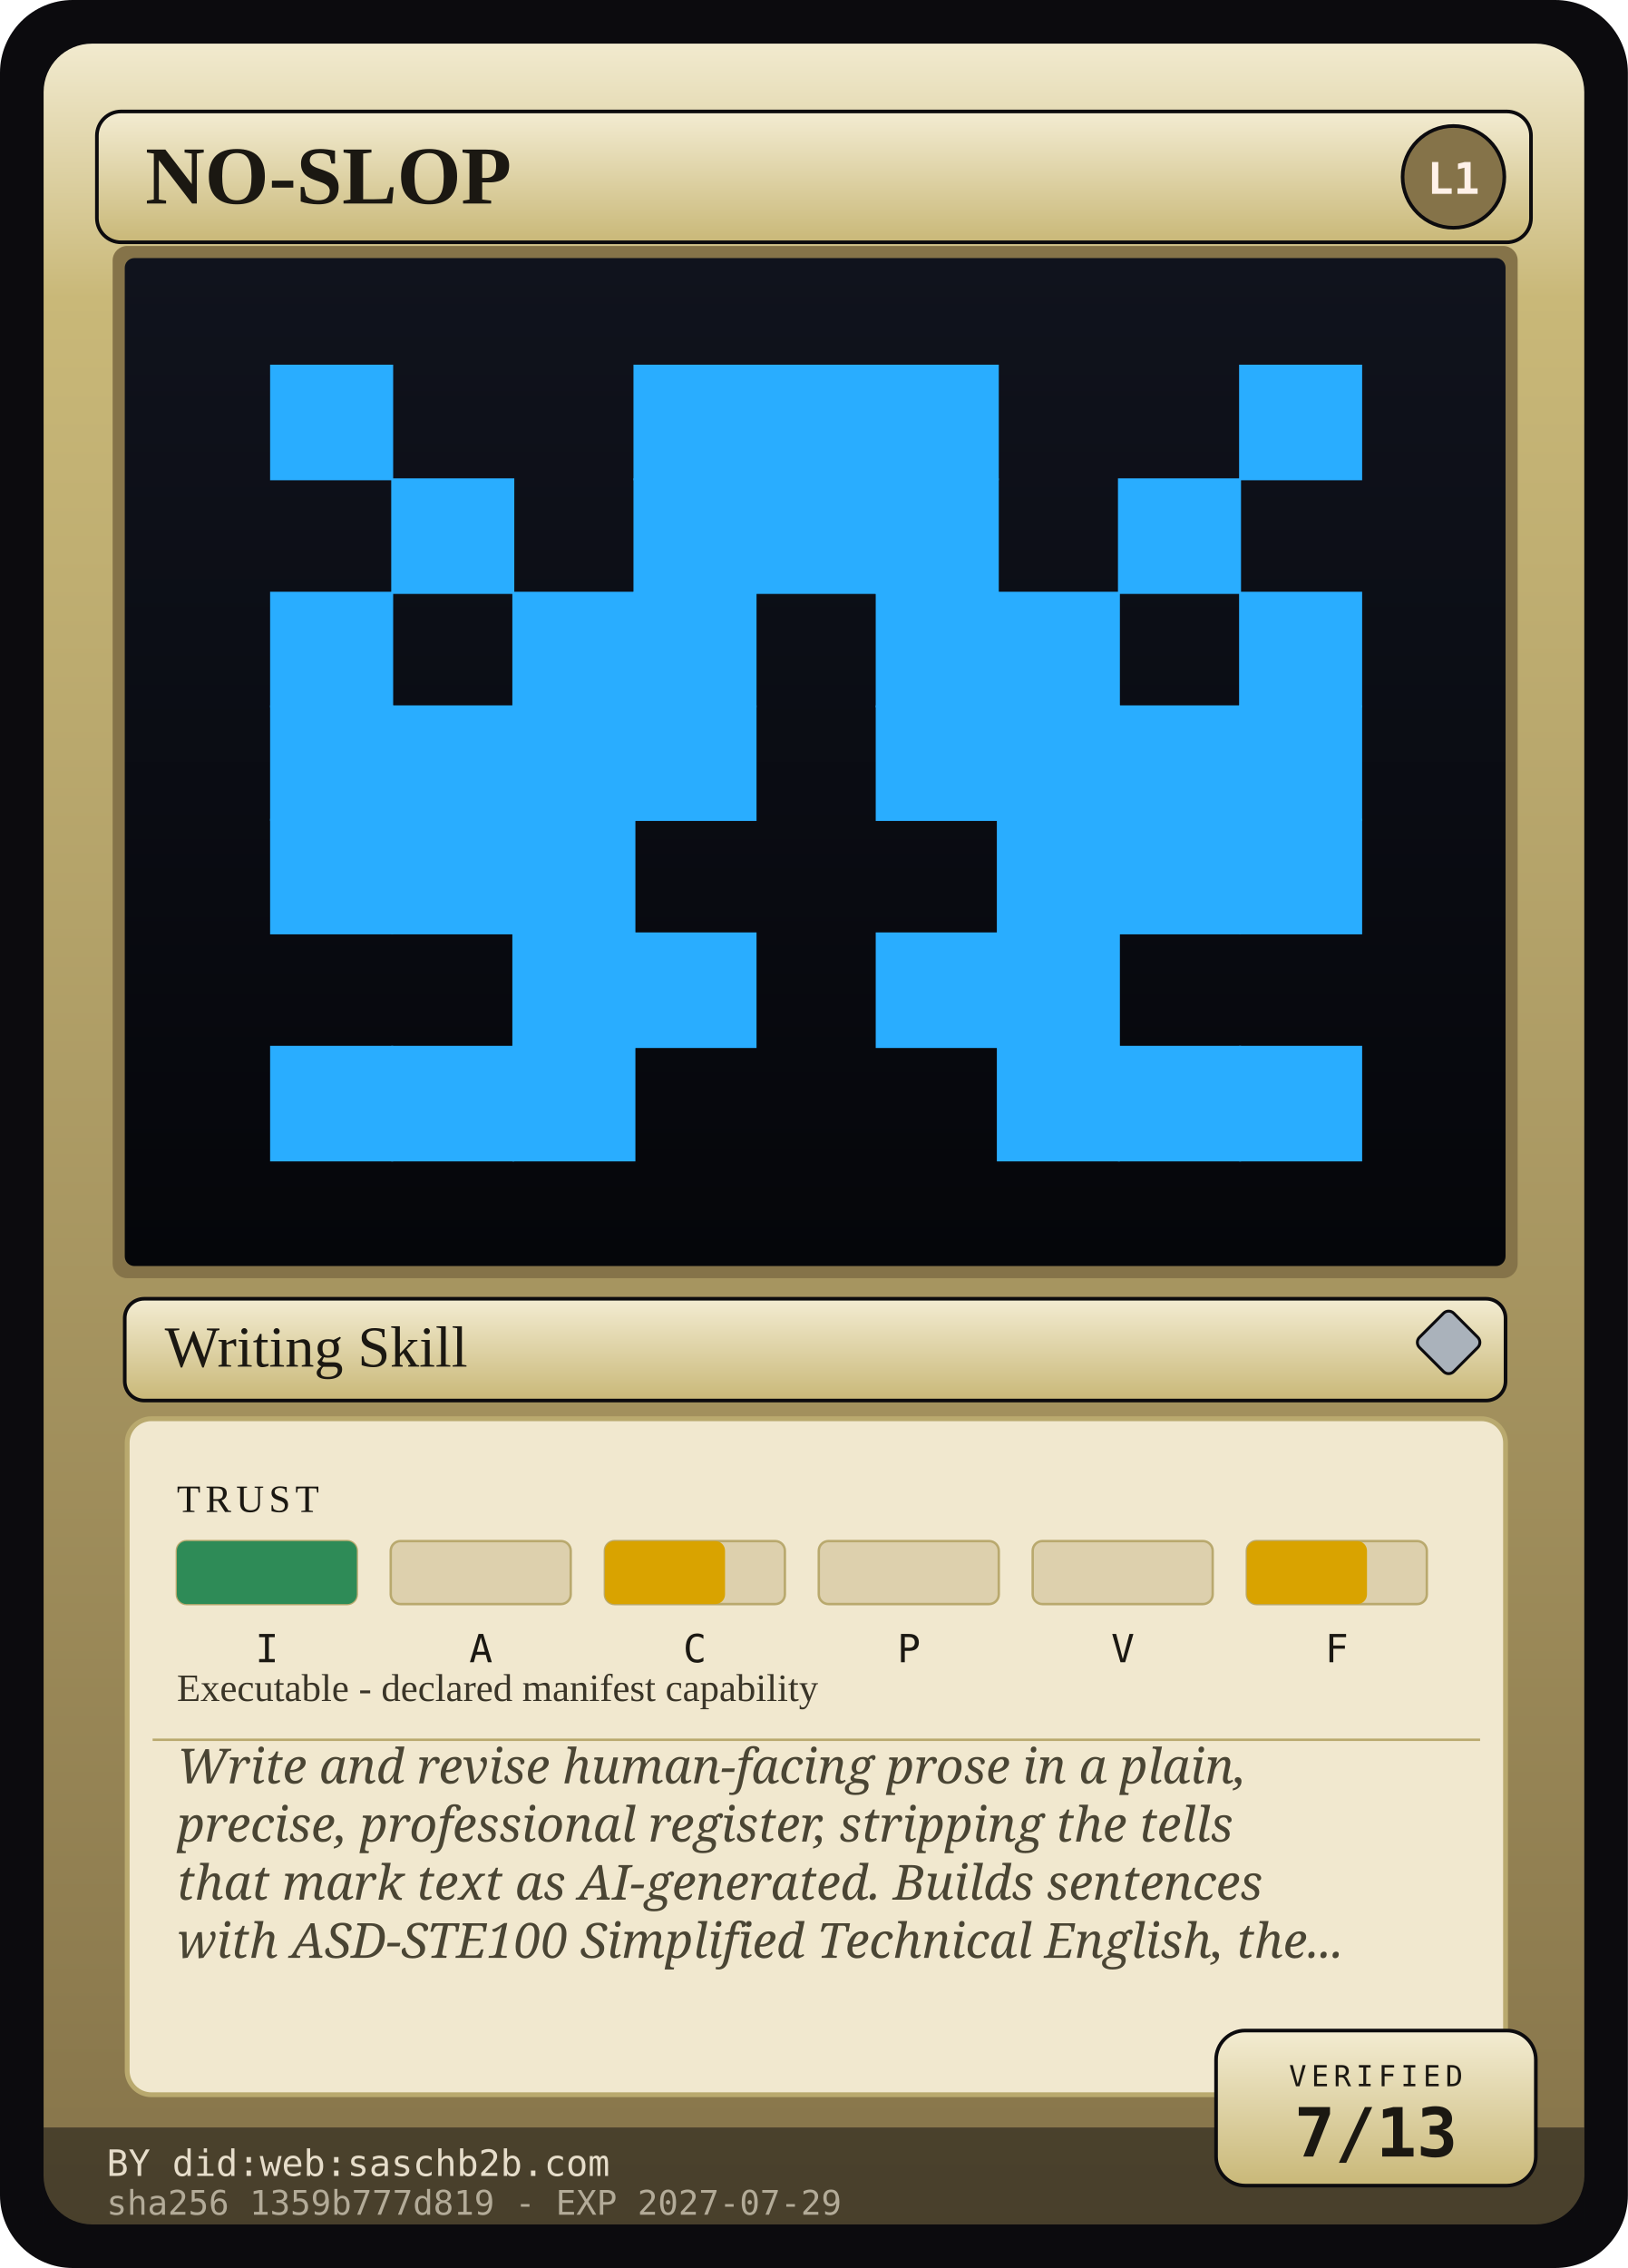
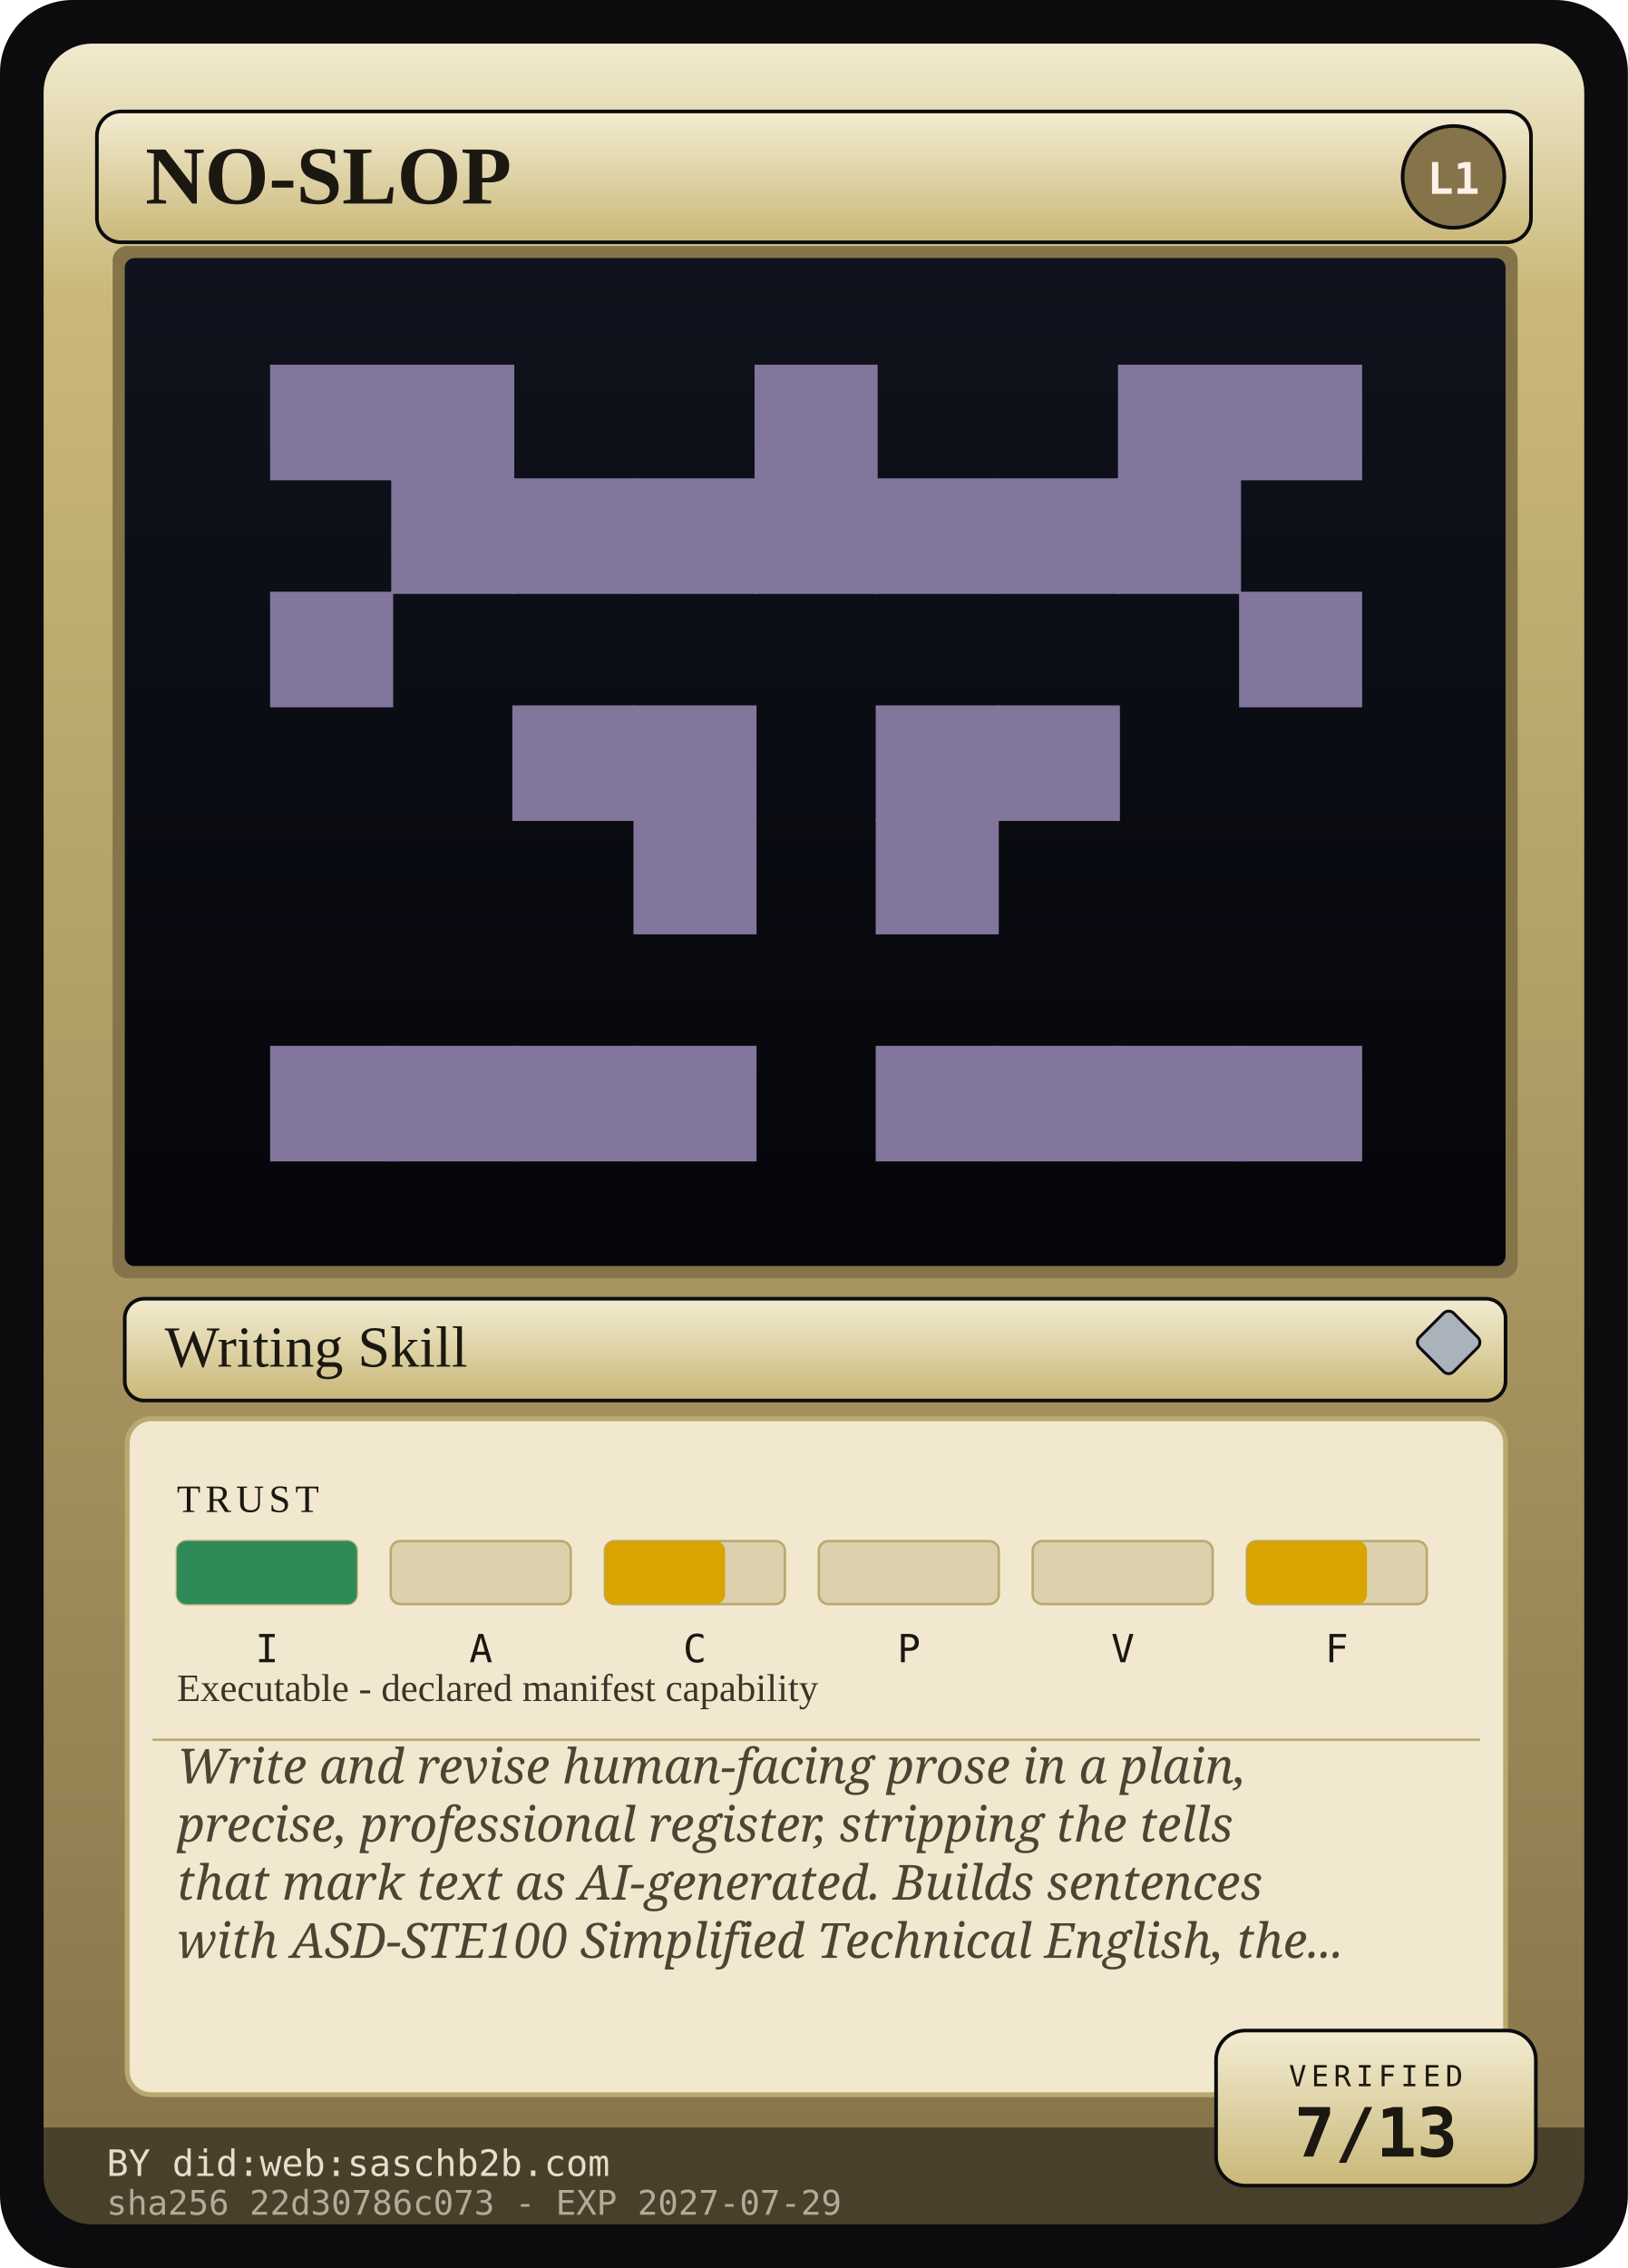
<svg xmlns="http://www.w3.org/2000/svg" width="672" height="936" viewBox="0 0 672 936" font-family="Georgia,'Times New Roman',serif">
  <defs>
    <linearGradient id="frame" x1="0" y1="0" x2="0" y2="1">
      <stop offset="0" stop-color="#f3ecd2" />
      <stop offset="0.12" stop-color="#c9b878" />
      <stop offset="1" stop-color="#857349" />
    </linearGradient>
    <linearGradient id="plate" x1="0" y1="0" x2="0" y2="1">
      <stop offset="0" stop-color="#f3ecd2" />
      <stop offset="1" stop-color="#c9b878" />
    </linearGradient>
    <linearGradient id="art" x1="0" y1="0" x2="0" y2="1">
      <stop offset="0" stop-color="#10131d" />
      <stop offset="1" stop-color="#05060a" />
    </linearGradient>
    <clipPath id="scr">
      <rect x="51.5" y="106.5" width="570" height="416" rx="4" />
    </clipPath>
  </defs>
  <rect x="0" y="0" width="672" height="936" rx="30" fill="#0c0b0e" />
  <rect x="18" y="18" width="636" height="900" rx="20" fill="url(#frame)" />
  <rect x="40" y="46" width="592" height="54" rx="10" fill="url(#plate)" stroke="#0c0b0e" stroke-width="1.5" />
  <text x="60" y="84" font-size="34" font-weight="bold" fill="#1b1812">NO-SLOP</text>
  <circle cx="600" cy="73" r="21" fill="#857349" stroke="#0c0b0e" stroke-width="1.5" />
  <text x="600" y="80" font-size="18" font-weight="bold" fill="#fff1e8" text-anchor="middle" font-family="ui-monospace,monospace">L1</text>
  <rect x="46.5" y="101.5" width="580" height="426" rx="6" fill="#857349" />
  <g clip-path="url(#scr)">
    <rect x="51.5" y="106.5" width="570" height="416" fill="url(#art)" />
-     <rect x="111.5" y="150.5" width="50.8" height="47.7" fill="#29adff" />
-     <rect x="511.5" y="150.5" width="50.8" height="47.7" fill="#29adff" />
-     <rect x="261.5" y="150.5" width="50.8" height="47.7" fill="#29adff" />
-     <rect x="361.5" y="150.5" width="50.8" height="47.7" fill="#29adff" />
-     <rect x="311.5" y="150.5" width="50.8" height="47.7" fill="#29adff" />
-     <rect x="161.5" y="197.4" width="50.8" height="47.7" fill="#29adff" />
-     <rect x="461.5" y="197.4" width="50.8" height="47.7" fill="#29adff" />
-     <rect x="261.5" y="197.4" width="50.8" height="47.7" fill="#29adff" />
-     <rect x="361.5" y="197.4" width="50.8" height="47.7" fill="#29adff" />
-     <rect x="311.5" y="197.4" width="50.8" height="47.7" fill="#29adff" />
-     <rect x="111.5" y="244.2" width="50.8" height="47.7" fill="#29adff" />
-     <rect x="511.5" y="244.2" width="50.8" height="47.7" fill="#29adff" />
-     <rect x="211.5" y="244.2" width="50.8" height="47.7" fill="#29adff" />
-     <rect x="411.5" y="244.2" width="50.8" height="47.7" fill="#29adff" />
-     <rect x="261.5" y="244.2" width="50.8" height="47.7" fill="#29adff" />
-     <rect x="361.5" y="244.2" width="50.8" height="47.7" fill="#29adff" />
-     <rect x="111.5" y="291.1" width="50.8" height="47.7" fill="#29adff" />
-     <rect x="511.5" y="291.1" width="50.8" height="47.7" fill="#29adff" />
-     <rect x="161.5" y="291.1" width="50.8" height="47.7" fill="#29adff" />
-     <rect x="461.5" y="291.1" width="50.8" height="47.7" fill="#29adff" />
-     <rect x="211.5" y="291.1" width="50.8" height="47.7" fill="#29adff" />
-     <rect x="411.5" y="291.1" width="50.8" height="47.7" fill="#29adff" />
-     <rect x="261.5" y="291.1" width="50.8" height="47.7" fill="#29adff" />
-     <rect x="361.5" y="291.1" width="50.8" height="47.7" fill="#29adff" />
-     <rect x="111.5" y="337.9" width="50.8" height="47.7" fill="#29adff" />
-     <rect x="511.5" y="337.9" width="50.8" height="47.7" fill="#29adff" />
-     <rect x="161.5" y="337.9" width="50.8" height="47.7" fill="#29adff" />
-     <rect x="461.5" y="337.9" width="50.8" height="47.7" fill="#29adff" />
-     <rect x="211.5" y="337.9" width="50.8" height="47.7" fill="#29adff" />
-     <rect x="411.5" y="337.9" width="50.8" height="47.7" fill="#29adff" />
-     <rect x="211.5" y="384.8" width="50.8" height="47.7" fill="#29adff" />
-     <rect x="411.5" y="384.8" width="50.8" height="47.7" fill="#29adff" />
-     <rect x="261.5" y="384.8" width="50.8" height="47.7" fill="#29adff" />
-     <rect x="361.5" y="384.8" width="50.8" height="47.7" fill="#29adff" />
-     <rect x="111.5" y="431.6" width="50.8" height="47.7" fill="#29adff" />
-     <rect x="511.5" y="431.6" width="50.8" height="47.7" fill="#29adff" />
-     <rect x="161.5" y="431.6" width="50.8" height="47.7" fill="#29adff" />
-     <rect x="461.5" y="431.6" width="50.8" height="47.7" fill="#29adff" />
-     <rect x="211.5" y="431.6" width="50.8" height="47.7" fill="#29adff" />
-     <rect x="411.5" y="431.6" width="50.8" height="47.7" fill="#29adff" />
+     <rect x="111.5" y="150.5" width="50.8" height="47.7" fill="#83769c" />
+     <rect x="511.5" y="150.5" width="50.8" height="47.7" fill="#83769c" />
+     <rect x="161.5" y="150.5" width="50.8" height="47.7" fill="#83769c" />
+     <rect x="461.5" y="150.5" width="50.8" height="47.7" fill="#83769c" />
+     <rect x="311.5" y="150.5" width="50.8" height="47.7" fill="#83769c" />
+     <rect x="161.5" y="197.4" width="50.8" height="47.7" fill="#83769c" />
+     <rect x="461.5" y="197.4" width="50.8" height="47.7" fill="#83769c" />
+     <rect x="211.5" y="197.4" width="50.8" height="47.7" fill="#83769c" />
+     <rect x="411.5" y="197.4" width="50.8" height="47.7" fill="#83769c" />
+     <rect x="261.5" y="197.4" width="50.8" height="47.7" fill="#83769c" />
+     <rect x="361.5" y="197.4" width="50.8" height="47.7" fill="#83769c" />
+     <rect x="311.5" y="197.4" width="50.8" height="47.7" fill="#83769c" />
+     <rect x="111.5" y="244.2" width="50.8" height="47.7" fill="#83769c" />
+     <rect x="511.5" y="244.2" width="50.8" height="47.7" fill="#83769c" />
+     <rect x="211.5" y="291.1" width="50.8" height="47.7" fill="#83769c" />
+     <rect x="411.5" y="291.1" width="50.8" height="47.7" fill="#83769c" />
+     <rect x="261.5" y="291.1" width="50.8" height="47.7" fill="#83769c" />
+     <rect x="361.5" y="291.1" width="50.8" height="47.7" fill="#83769c" />
+     <rect x="261.5" y="337.9" width="50.8" height="47.7" fill="#83769c" />
+     <rect x="361.5" y="337.9" width="50.8" height="47.7" fill="#83769c" />
+     <rect x="111.5" y="431.6" width="50.8" height="47.7" fill="#83769c" />
+     <rect x="511.5" y="431.6" width="50.8" height="47.7" fill="#83769c" />
+     <rect x="161.5" y="431.6" width="50.8" height="47.7" fill="#83769c" />
+     <rect x="461.5" y="431.6" width="50.8" height="47.7" fill="#83769c" />
+     <rect x="211.5" y="431.6" width="50.8" height="47.7" fill="#83769c" />
+     <rect x="411.5" y="431.6" width="50.8" height="47.7" fill="#83769c" />
+     <rect x="261.5" y="431.6" width="50.8" height="47.7" fill="#83769c" />
+     <rect x="361.5" y="431.6" width="50.8" height="47.7" fill="#83769c" />
  </g>
  <rect x="51.5" y="536" width="570" height="42" rx="8" fill="url(#plate)" stroke="#0c0b0e" stroke-width="1.5" />
  <text x="68" y="564" font-size="24" fill="#1b1812">Writing Skill</text>
  <rect x="588" y="544" width="20" height="20" rx="3" transform="rotate(45 598 554)" fill="#aab2bb" stroke="#0c0b0e" stroke-width="1.2" />
  <rect x="52.5" y="585.5" width="569" height="279" rx="10" fill="#f1e8cf" stroke="#b9a96e" stroke-width="2" />
  <text x="73" y="624" font-size="16" letter-spacing="2" fill="#1b1812">TRUST</text>
  <rect x="73.0" y="636" width="74.3" height="26" rx="4" fill="#ddd0ad" stroke="#b9a96e" stroke-width="1" />
  <rect x="73.0" y="636" width="74.3" height="26" rx="4" fill="#2e8b57" />
  <text x="110.2" y="686" font-size="16" fill="#1b1812" text-anchor="middle" font-family="ui-monospace,monospace">I</text>
  <rect x="161.3" y="636" width="74.3" height="26" rx="4" fill="#ddd0ad" stroke="#b9a96e" stroke-width="1" />
  <rect x="161.3" y="636" width="0.0" height="26" rx="4" fill="#8a8378" />
  <text x="198.5" y="686" font-size="16" fill="#1b1812" text-anchor="middle" font-family="ui-monospace,monospace">A</text>
  <rect x="249.7" y="636" width="74.3" height="26" rx="4" fill="#ddd0ad" stroke="#b9a96e" stroke-width="1" />
  <rect x="249.7" y="636" width="49.6" height="26" rx="4" fill="#d9a300" />
  <text x="286.8" y="686" font-size="16" fill="#1b1812" text-anchor="middle" font-family="ui-monospace,monospace">C</text>
  <rect x="338.0" y="636" width="74.3" height="26" rx="4" fill="#ddd0ad" stroke="#b9a96e" stroke-width="1" />
  <rect x="338.0" y="636" width="0.0" height="26" rx="4" fill="#8a8378" />
  <text x="375.2" y="686" font-size="16" fill="#1b1812" text-anchor="middle" font-family="ui-monospace,monospace">P</text>
  <rect x="426.3" y="636" width="74.3" height="26" rx="4" fill="#ddd0ad" stroke="#b9a96e" stroke-width="1" />
  <rect x="426.3" y="636" width="0.0" height="26" rx="4" fill="#8a8378" />
  <text x="463.5" y="686" font-size="16" fill="#1b1812" text-anchor="middle" font-family="ui-monospace,monospace">V</text>
  <rect x="514.7" y="636" width="74.3" height="26" rx="4" fill="#ddd0ad" stroke="#b9a96e" stroke-width="1" />
  <rect x="514.7" y="636" width="49.6" height="26" rx="4" fill="#d9a300" />
  <text x="551.8" y="686" font-size="16" fill="#1b1812" text-anchor="middle" font-family="ui-monospace,monospace">F</text>
  <text x="73" y="702" font-size="16" fill="#3a3528">Executable - declared manifest capability</text>
  <line x1="63" y1="718" x2="611" y2="718" stroke="#b9a96e" stroke-width="1" />
  <text x="73" y="736" font-size="20" font-style="italic" fill="#4a4534" font-family="Georgia,serif">Write and revise human-facing prose in a plain,</text>
  <text x="73" y="760" font-size="20" font-style="italic" fill="#4a4534" font-family="Georgia,serif">precise, professional register, stripping the tells</text>
  <text x="73" y="784" font-size="20" font-style="italic" fill="#4a4534" font-family="Georgia,serif">that mark text as AI-generated. Builds sentences</text>
  <text x="73" y="808" font-size="20" font-style="italic" fill="#4a4534" font-family="Georgia,serif">with ASD-STE100 Simplified Technical English, the...</text>
  <rect x="18" y="878" width="636" height="40" fill="#0c0b0e" opacity="0.5" />
  <text x="44" y="898" font-size="15" fill="#e6ddca" font-family="ui-monospace,monospace">BY did:web:saschb2b.com</text>
-   <text x="44" y="914" font-size="14" fill="#b3ab98" font-family="ui-monospace,monospace">sha256 1359b777d819 - EXP 2027-07-29</text>
+   <text x="44" y="914" font-size="14" fill="#b3ab98" font-family="ui-monospace,monospace">sha256 22d30786c073 - EXP 2027-07-29</text>
  <rect x="502" y="838" width="132" height="64" rx="12" fill="url(#plate)" stroke="#0c0b0e" stroke-width="1.5" />
  <text x="568" y="861" font-size="12" letter-spacing="2" fill="#1b1812" text-anchor="middle" font-family="ui-monospace,monospace">VERIFIED</text>
  <text x="568" y="890" font-size="28" font-weight="bold" fill="#1b1812" text-anchor="middle" font-family="ui-monospace,monospace">7/13</text>
</svg>
